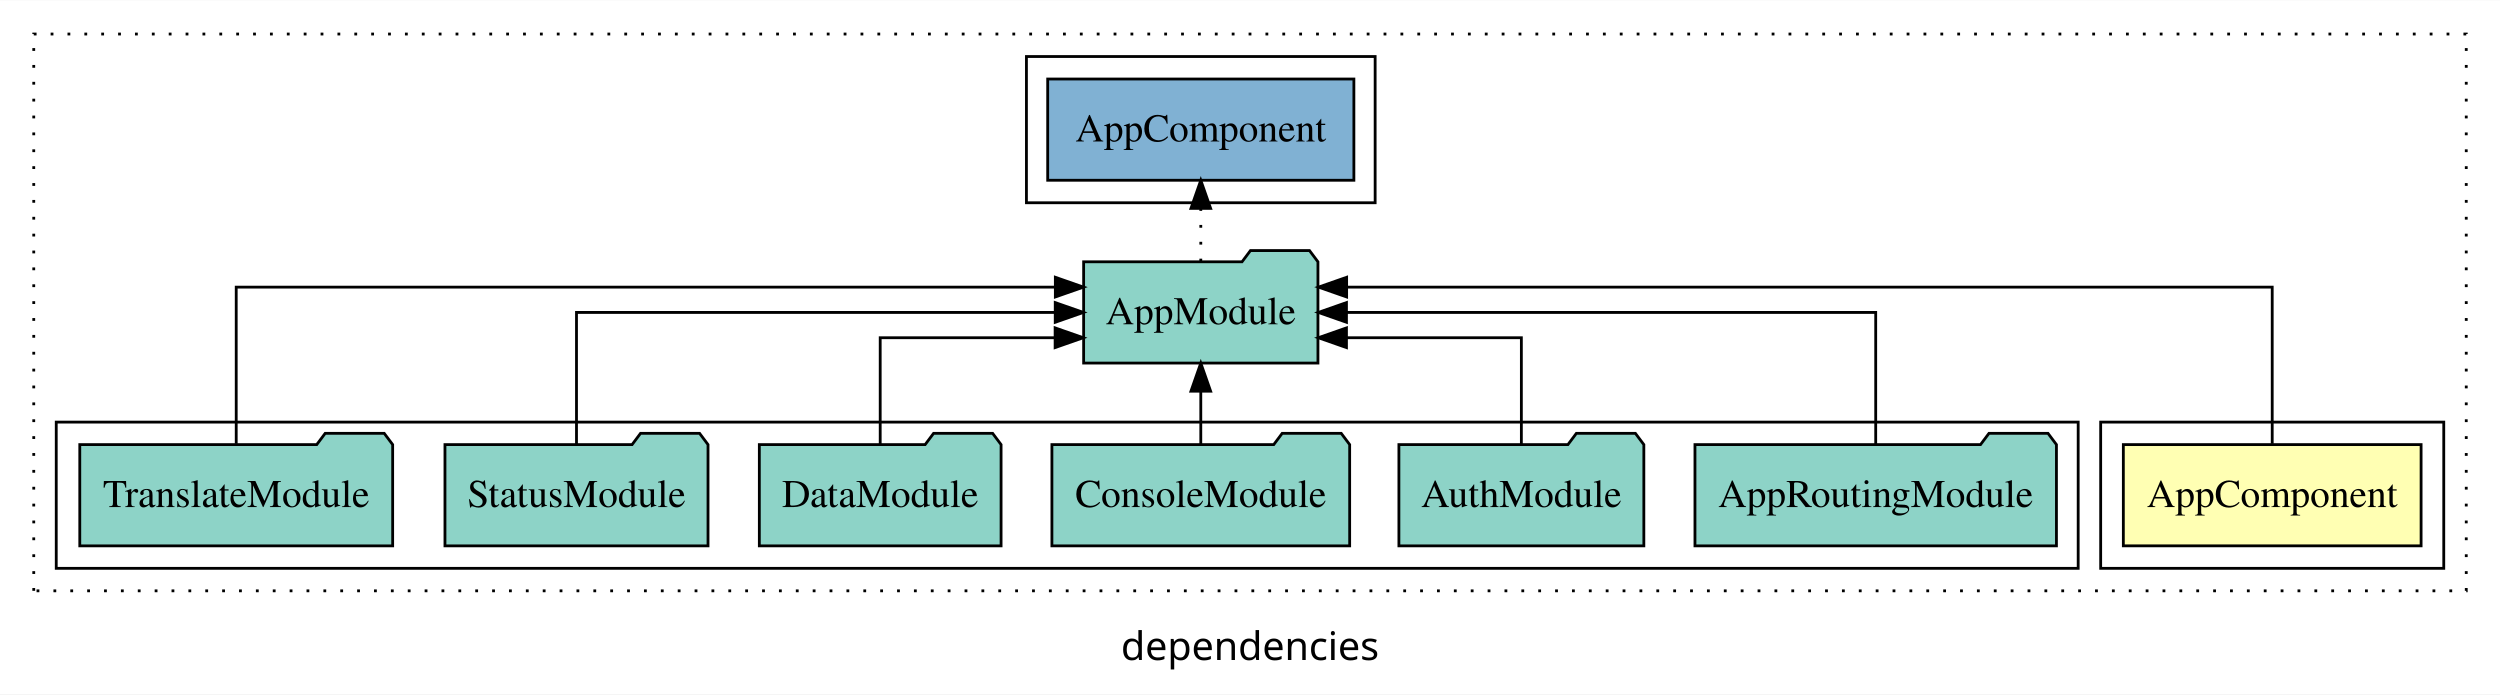
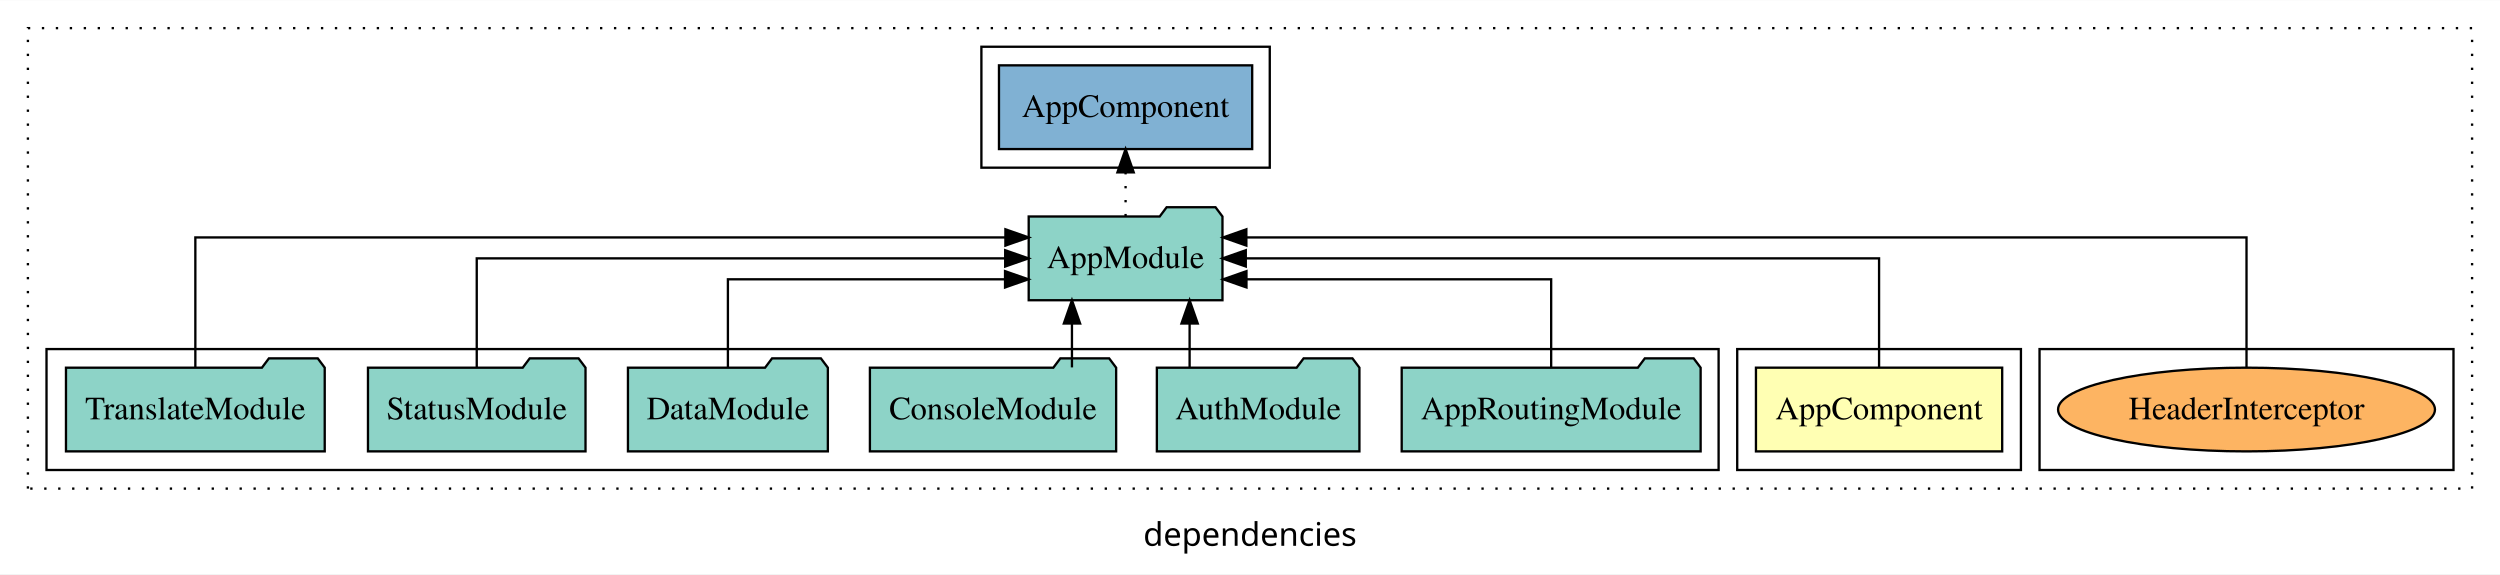
- <svg xmlns="http://www.w3.org/2000/svg" width="889pt" height="247pt" viewBox="0.00 0.00 889.00 246.80">
+ <svg xmlns="http://www.w3.org/2000/svg" width="1075pt" height="247pt" viewBox="0.00 0.00 1075.00 246.80">
  <g id="graph0" class="graph" transform="scale(1 1) rotate(0) translate(4 242.8)">
-     <polygon fill="white" stroke="transparent" points="-4,4 -4,-242.8 885,-242.8 885,4 -4,4" />
-     <text text-anchor="middle" x="440.5" y="-8.2" font-family="sans-serif" font-size="14.00">dependencies</text>
+     <polygon fill="white" stroke="transparent" points="-4,4 -4,-242.8 1071,-242.8 1071,4 -4,4" />
+     <text text-anchor="middle" x="533.5" y="-8.2" font-family="sans-serif" font-size="14.00">dependencies</text>
    <g id="clust1" class="cluster">
-       <polygon fill="none" stroke="black" stroke-dasharray="1,5" points="8,-32.8 8,-230.8 873,-230.8 873,-32.8 8,-32.8" />
+       <polygon fill="none" stroke="black" stroke-dasharray="1,5" points="8,-32.8 8,-230.8 1059,-230.8 1059,-32.8 8,-32.8" />
+     </g>
+     <g id="clust7" class="cluster">
+       <polygon fill="none" stroke="black" points="873,-40.8 873,-92.8 1051,-92.8 1051,-40.8 873,-40.8" />
    </g>
    <g id="clust2" class="cluster">
      <polygon fill="none" stroke="black" points="743,-40.8 743,-92.8 865,-92.8 865,-40.8 743,-40.8" />
    </g>
-     <g id="clust6" class="cluster">
-       <polygon fill="none" stroke="black" points="361,-170.8 361,-222.8 485,-222.8 485,-170.8 361,-170.8" />
-     </g>
    <g id="clust4" class="cluster">
      <polygon fill="none" stroke="black" points="16,-40.8 16,-92.8 735,-92.8 735,-40.8 16,-40.8" />
+     </g>
+     <g id="clust6" class="cluster">
+       <polygon fill="none" stroke="black" points="418,-170.8 418,-222.8 542,-222.8 542,-170.8 418,-170.8" />
    </g>
    <g id="node1" class="node">
      <polygon fill="#ffffb3" stroke="black" points="856.94,-84.8 751.06,-84.8 751.06,-48.8 856.94,-48.8 856.94,-84.8" />
      <text text-anchor="middle" x="804" y="-62.6" font-family="Times,serif" font-size="14.00">AppComponent</text>
    </g>
    <g id="node2" class="node">
-       <polygon fill="#8dd3c7" stroke="black" points="464.66,-149.8 461.66,-153.8 440.66,-153.8 437.66,-149.8 381.34,-149.8 381.34,-113.8 464.66,-113.8 464.66,-149.8" />
-       <text text-anchor="middle" x="423" y="-127.6" font-family="Times,serif" font-size="14.00">AppModule</text>
+       <polygon fill="#8dd3c7" stroke="black" points="521.66,-149.8 518.66,-153.8 497.66,-153.8 494.66,-149.8 438.34,-149.8 438.34,-113.8 521.66,-113.8 521.66,-149.8" />
+       <text text-anchor="middle" x="480" y="-127.6" font-family="Times,serif" font-size="14.00">AppModule</text>
    </g>
    <g id="edge1" class="edge">
-       <path fill="none" stroke="black" d="M804,-85.09C804,-107.01 804,-140.8 804,-140.8 804,-140.8 474.86,-140.8 474.86,-140.8" />
-       <polygon fill="black" stroke="black" points="474.86,-137.3 464.86,-140.8 474.86,-144.3 474.86,-137.3" />
+       <path fill="none" stroke="black" d="M804,-84.91C804,-104.14 804,-131.8 804,-131.8 804,-131.8 531.69,-131.8 531.69,-131.8" />
+       <polygon fill="black" stroke="black" points="531.69,-128.3 521.69,-131.8 531.69,-135.3 531.69,-128.3" />
    </g>
    <g id="node9" class="node">
-       <polygon fill="#80b1d3" stroke="black" points="477.44,-214.8 368.56,-214.8 368.56,-178.8 477.44,-178.8 477.44,-214.8" />
-       <text text-anchor="middle" x="423" y="-192.6" font-family="Times,serif" font-size="14.00">AppComponent </text>
+       <polygon fill="#80b1d3" stroke="black" points="534.44,-214.8 425.56,-214.8 425.56,-178.8 534.44,-178.8 534.44,-214.8" />
+       <text text-anchor="middle" x="480" y="-192.6" font-family="Times,serif" font-size="14.00">AppComponent </text>
    </g>
    <g id="edge8" class="edge">
-       <path fill="none" stroke="black" stroke-dasharray="1,5" d="M423,-149.91C423,-149.91 423,-168.79 423,-168.79" />
-       <polygon fill="black" stroke="black" points="419.5,-168.79 423,-178.79 426.5,-168.79 419.5,-168.79" />
+       <path fill="none" stroke="black" stroke-dasharray="1,5" d="M480,-149.91C480,-149.91 480,-168.79 480,-168.79" />
+       <polygon fill="black" stroke="black" points="476.5,-168.79 480,-178.79 483.5,-168.79 476.5,-168.79" />
    </g>
    <g id="node3" class="node">
      <polygon fill="#8dd3c7" stroke="black" points="727.27,-84.8 724.27,-88.8 703.27,-88.8 700.27,-84.8 598.73,-84.8 598.73,-48.8 727.27,-48.8 727.27,-84.8" />
      <text text-anchor="middle" x="663" y="-62.6" font-family="Times,serif" font-size="14.00">AppRoutingModule</text>
    </g>
    <g id="edge2" class="edge">
-       <path fill="none" stroke="black" d="M663,-84.91C663,-104.14 663,-131.8 663,-131.8 663,-131.8 474.8,-131.8 474.8,-131.8" />
-       <polygon fill="black" stroke="black" points="474.8,-128.3 464.8,-131.8 474.8,-135.3 474.8,-128.3" />
+       <path fill="none" stroke="black" d="M663,-84.83C663,-101.2 663,-122.8 663,-122.8 663,-122.8 531.98,-122.8 531.98,-122.8" />
+       <polygon fill="black" stroke="black" points="531.98,-119.3 521.98,-122.8 531.98,-126.3 531.98,-119.3" />
    </g>
    <g id="node4" class="node">
      <polygon fill="#8dd3c7" stroke="black" points="580.55,-84.8 577.55,-88.8 556.55,-88.8 553.55,-84.8 493.45,-84.8 493.45,-48.8 580.55,-48.8 580.55,-84.8" />
      <text text-anchor="middle" x="537" y="-62.6" font-family="Times,serif" font-size="14.00">AuthModule</text>
    </g>
    <g id="edge3" class="edge">
-       <path fill="none" stroke="black" d="M537,-84.83C537,-101.2 537,-122.8 537,-122.8 537,-122.8 474.8,-122.8 474.8,-122.8" />
-       <polygon fill="black" stroke="black" points="474.8,-119.3 464.8,-122.8 474.8,-126.3 474.8,-119.3" />
+       <path fill="none" stroke="black" d="M507.53,-84.91C507.53,-84.91 507.53,-103.79 507.53,-103.79" />
+       <polygon fill="black" stroke="black" points="504.03,-103.79 507.53,-113.79 511.03,-103.79 504.03,-103.79" />
    </g>
    <g id="node5" class="node">
      <polygon fill="#8dd3c7" stroke="black" points="475.94,-84.8 472.94,-88.8 451.94,-88.8 448.94,-84.8 370.06,-84.8 370.06,-48.8 475.94,-48.8 475.94,-84.8" />
      <text text-anchor="middle" x="423" y="-62.6" font-family="Times,serif" font-size="14.00">ConsoleModule</text>
    </g>
    <g id="edge4" class="edge">
-       <path fill="none" stroke="black" d="M423,-84.91C423,-84.91 423,-103.79 423,-103.79" />
-       <polygon fill="black" stroke="black" points="419.5,-103.79 423,-113.79 426.5,-103.79 419.5,-103.79" />
+       <path fill="none" stroke="black" d="M456.94,-84.91C456.94,-84.91 456.94,-103.79 456.94,-103.79" />
+       <polygon fill="black" stroke="black" points="453.45,-103.79 456.94,-113.79 460.45,-103.79 453.45,-103.79" />
    </g>
    <g id="node6" class="node">
      <polygon fill="#8dd3c7" stroke="black" points="351.98,-84.8 348.98,-88.8 327.98,-88.8 324.98,-84.8 266.02,-84.8 266.02,-48.8 351.98,-48.8 351.98,-84.8" />
      <text text-anchor="middle" x="309" y="-62.6" font-family="Times,serif" font-size="14.00">DataModule</text>
    </g>
    <g id="edge5" class="edge">
-       <path fill="none" stroke="black" d="M309,-84.83C309,-101.2 309,-122.8 309,-122.8 309,-122.8 371.2,-122.8 371.2,-122.8" />
-       <polygon fill="black" stroke="black" points="371.2,-126.3 381.2,-122.8 371.2,-119.3 371.2,-126.3" />
+       <path fill="none" stroke="black" d="M309,-84.83C309,-101.2 309,-122.8 309,-122.8 309,-122.8 428.17,-122.8 428.17,-122.8" />
+       <polygon fill="black" stroke="black" points="428.17,-126.3 438.17,-122.8 428.17,-119.3 428.17,-126.3" />
    </g>
    <g id="node7" class="node">
      <polygon fill="#8dd3c7" stroke="black" points="247.77,-84.8 244.77,-88.8 223.77,-88.8 220.77,-84.8 154.23,-84.8 154.23,-48.8 247.77,-48.8 247.77,-84.8" />
      <text text-anchor="middle" x="201" y="-62.6" font-family="Times,serif" font-size="14.00">StatusModule</text>
    </g>
    <g id="edge6" class="edge">
-       <path fill="none" stroke="black" d="M201,-84.91C201,-104.14 201,-131.8 201,-131.8 201,-131.8 371.24,-131.8 371.24,-131.8" />
-       <polygon fill="black" stroke="black" points="371.24,-135.3 381.24,-131.8 371.24,-128.3 371.24,-135.3" />
+       <path fill="none" stroke="black" d="M201,-84.91C201,-104.14 201,-131.8 201,-131.8 201,-131.8 428.23,-131.8 428.23,-131.8" />
+       <polygon fill="black" stroke="black" points="428.23,-135.3 438.23,-131.8 428.23,-128.3 428.23,-135.3" />
    </g>
    <g id="node8" class="node">
      <polygon fill="#8dd3c7" stroke="black" points="135.63,-84.8 132.63,-88.8 111.63,-88.8 108.63,-84.8 24.37,-84.8 24.37,-48.8 135.63,-48.8 135.63,-84.8" />
      <text text-anchor="middle" x="80" y="-62.6" font-family="Times,serif" font-size="14.00">TranslateModule</text>
    </g>
    <g id="edge7" class="edge">
-       <path fill="none" stroke="black" d="M80,-85.09C80,-107.01 80,-140.8 80,-140.8 80,-140.8 371.28,-140.8 371.28,-140.8" />
-       <polygon fill="black" stroke="black" points="371.28,-144.3 381.28,-140.8 371.28,-137.3 371.28,-144.3" />
+       <path fill="none" stroke="black" d="M80,-85.09C80,-107.01 80,-140.8 80,-140.8 80,-140.8 428.32,-140.8 428.32,-140.8" />
+       <polygon fill="black" stroke="black" points="428.33,-144.3 438.32,-140.8 428.32,-137.3 428.33,-144.3" />
+     </g>
+     <g id="node10" class="node">
+       <ellipse fill="#fdb462" stroke="black" cx="962" cy="-66.8" rx="81.04" ry="18" />
+       <text text-anchor="middle" x="962" y="-62.6" font-family="Times,serif" font-size="14.00">HeaderInterceptor</text>
+     </g>
+     <g id="edge9" class="edge">
+       <path fill="none" stroke="black" d="M962,-85.09C962,-107.01 962,-140.8 962,-140.8 962,-140.8 531.93,-140.8 531.93,-140.8" />
+       <polygon fill="black" stroke="black" points="531.93,-137.3 521.93,-140.8 531.93,-144.3 531.93,-137.3" />
    </g>
  </g>
</svg>
